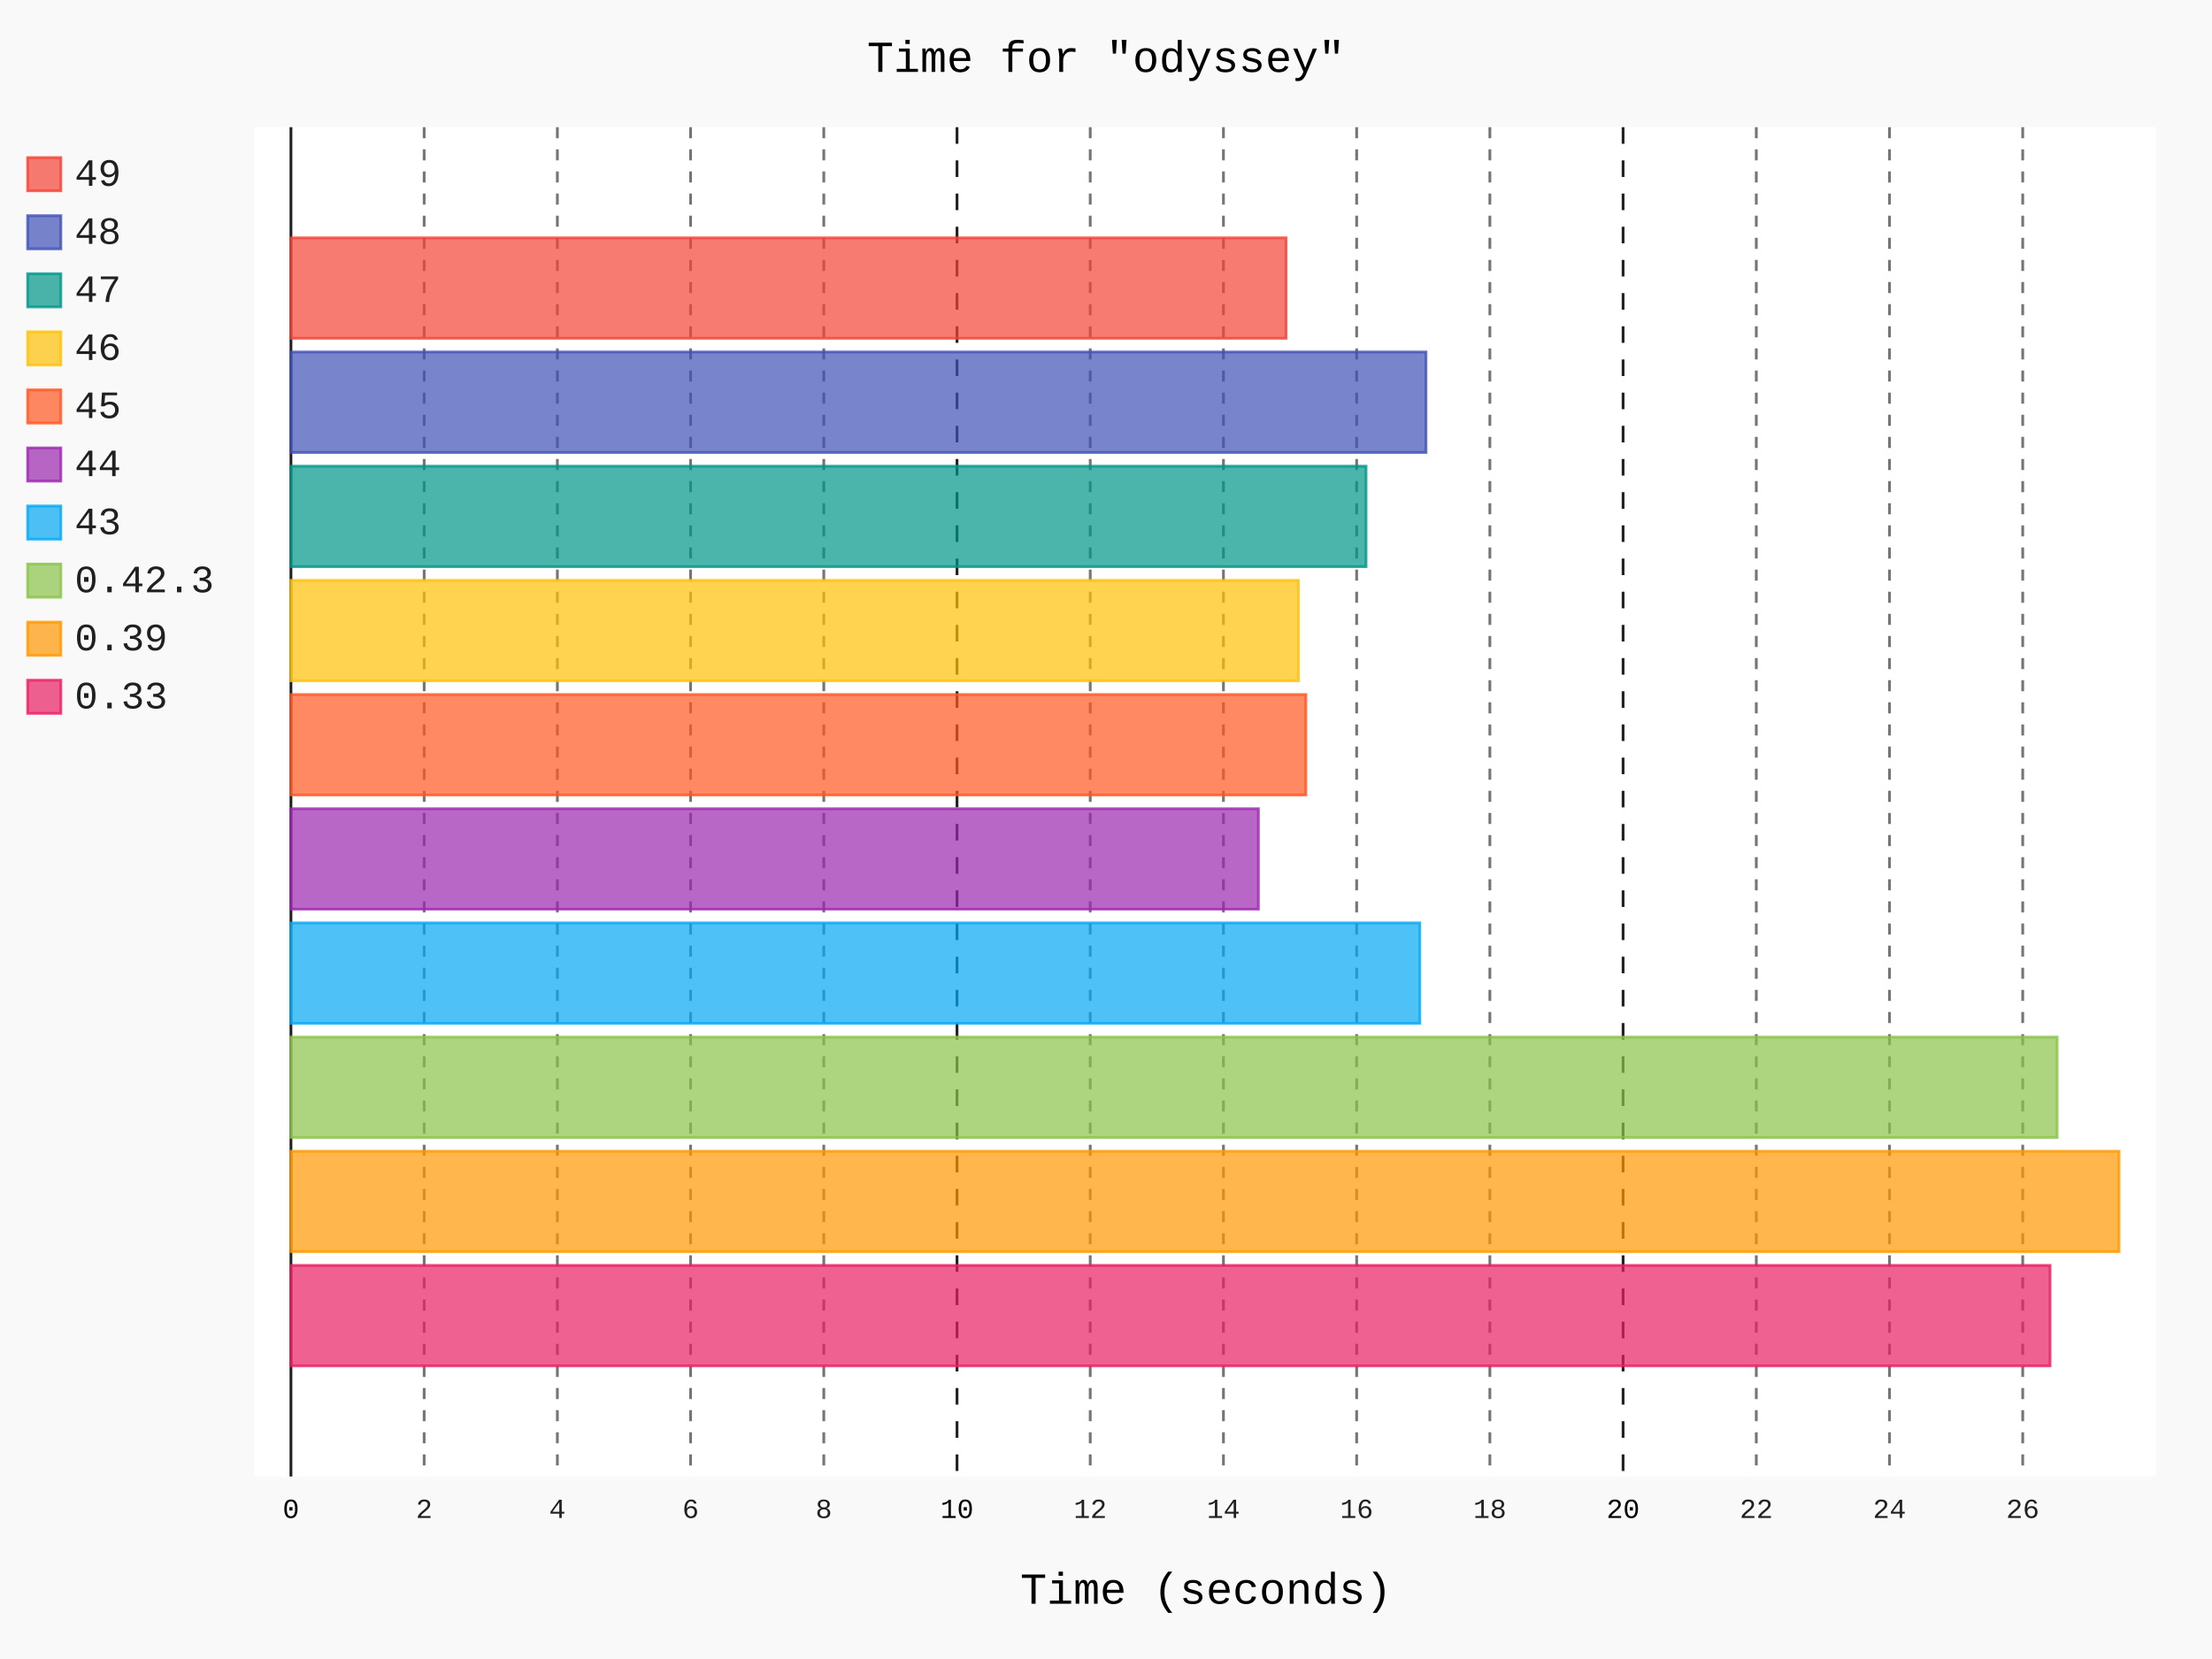
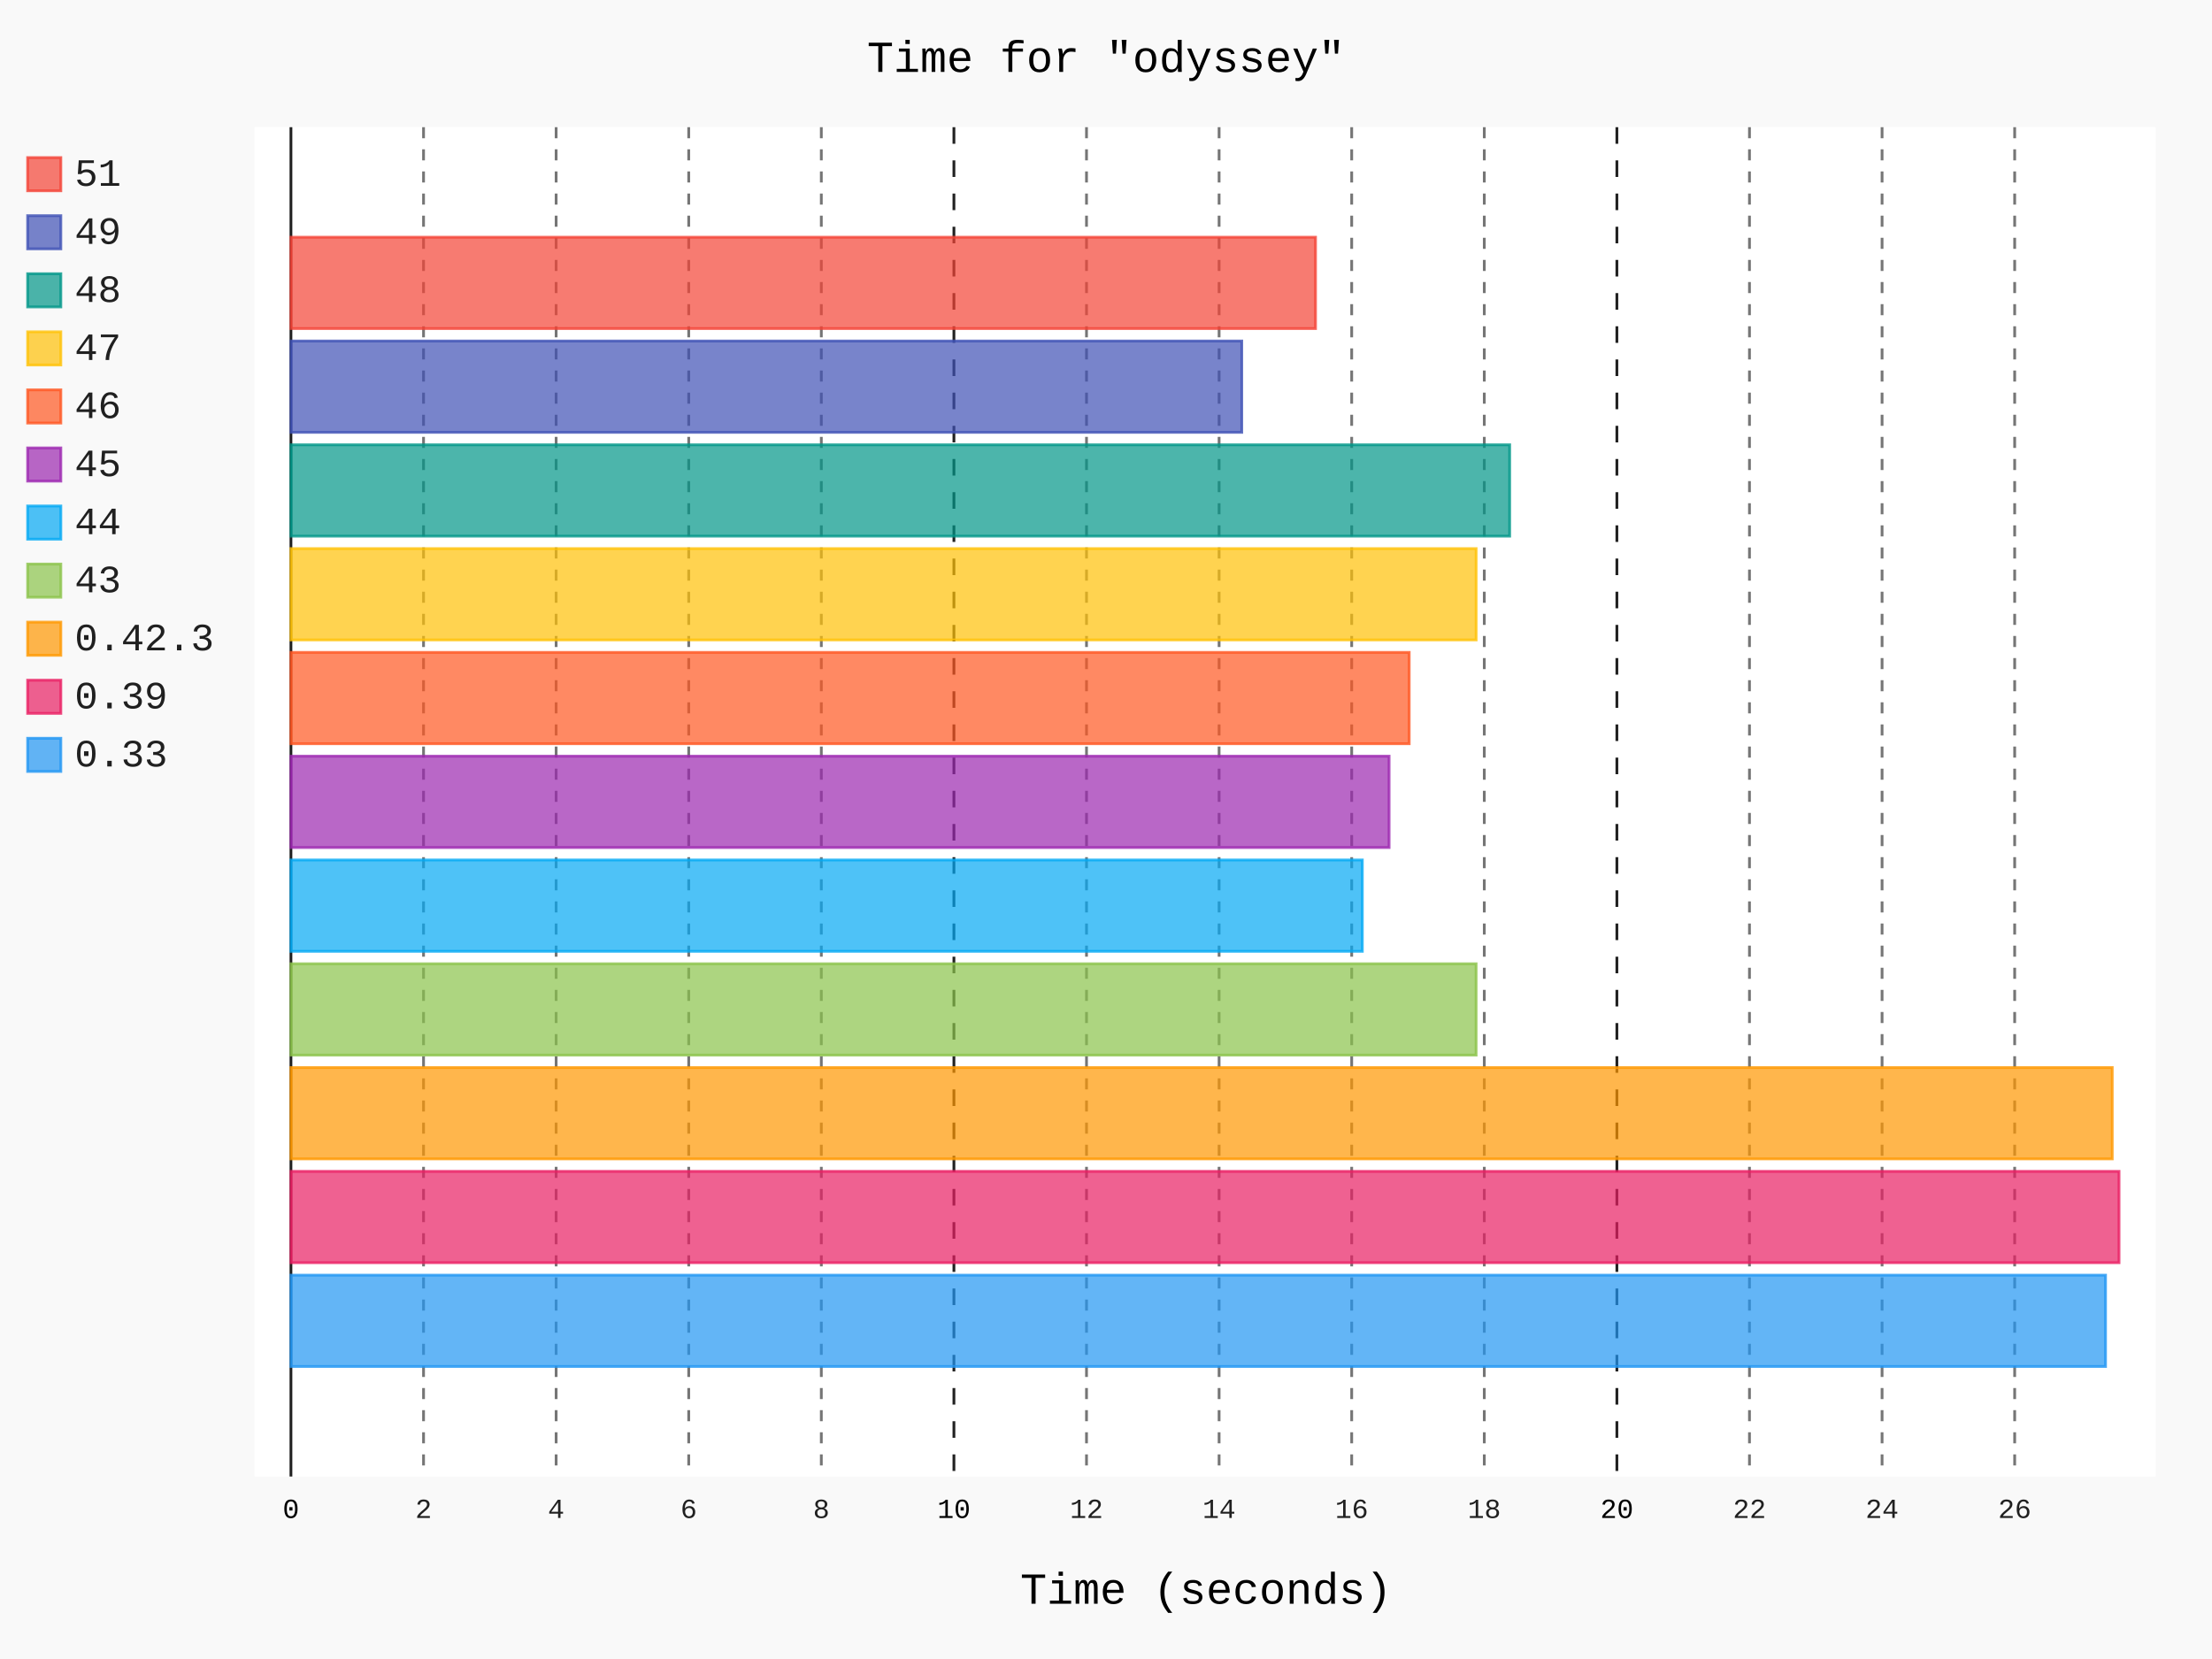
- <svg xmlns="http://www.w3.org/2000/svg" class="pygal-chart" id="chart-71694559-595c-445f-b195-6b441e346241" viewBox="0 0 800 600">
+ <svg xmlns="http://www.w3.org/2000/svg" class="pygal-chart" id="chart-e69bf651-3a23-4baa-92ed-05dcbec766d1" viewBox="0 0 800 600">
  <defs>
-     <style type="text/css">#chart-71694559-595c-445f-b195-6b441e346241{-webkit-user-select:none;-webkit-font-smoothing:antialiased;font-family:Consolas,"Liberation Mono",Menlo,Courier,monospace}#chart-71694559-595c-445f-b195-6b441e346241 .title{font-family:Consolas,"Liberation Mono",Menlo,Courier,monospace;font-size:16px}#chart-71694559-595c-445f-b195-6b441e346241 .legends .legend text{font-family:Consolas,"Liberation Mono",Menlo,Courier,monospace;font-size:14px}#chart-71694559-595c-445f-b195-6b441e346241 .axis text{font-family:Consolas,"Liberation Mono",Menlo,Courier,monospace;font-size:10px}#chart-71694559-595c-445f-b195-6b441e346241 .axis text.major{font-family:Consolas,"Liberation Mono",Menlo,Courier,monospace;font-size:10px}#chart-71694559-595c-445f-b195-6b441e346241 .text-overlay text.value{font-family:Consolas,"Liberation Mono",Menlo,Courier,monospace;font-size:16px}#chart-71694559-595c-445f-b195-6b441e346241 .text-overlay text.label{font-family:Consolas,"Liberation Mono",Menlo,Courier,monospace;font-size:10px}#chart-71694559-595c-445f-b195-6b441e346241 .tooltip{font-family:Consolas,"Liberation Mono",Menlo,Courier,monospace;font-size:14px}#chart-71694559-595c-445f-b195-6b441e346241 text.no_data{font-family:Consolas,"Liberation Mono",Menlo,Courier,monospace;font-size:64px}
- #chart-71694559-595c-445f-b195-6b441e346241{background-color:rgba(249,249,249,1)}#chart-71694559-595c-445f-b195-6b441e346241 path,#chart-71694559-595c-445f-b195-6b441e346241 line,#chart-71694559-595c-445f-b195-6b441e346241 rect,#chart-71694559-595c-445f-b195-6b441e346241 circle{-webkit-transition:150ms;-moz-transition:150ms;transition:150ms}#chart-71694559-595c-445f-b195-6b441e346241 .graph &gt; .background{fill:rgba(249,249,249,1)}#chart-71694559-595c-445f-b195-6b441e346241 .plot &gt; .background{fill:rgba(255,255,255,1)}#chart-71694559-595c-445f-b195-6b441e346241 .graph{fill:rgba(0,0,0,.87)}#chart-71694559-595c-445f-b195-6b441e346241 text.no_data{fill:rgba(0,0,0,1)}#chart-71694559-595c-445f-b195-6b441e346241 .title{fill:rgba(0,0,0,1)}#chart-71694559-595c-445f-b195-6b441e346241 .legends .legend text{fill:rgba(0,0,0,.87)}#chart-71694559-595c-445f-b195-6b441e346241 .legends .legend:hover text{fill:rgba(0,0,0,1)}#chart-71694559-595c-445f-b195-6b441e346241 .axis .line{stroke:rgba(0,0,0,1)}#chart-71694559-595c-445f-b195-6b441e346241 .axis .guide.line{stroke:rgba(0,0,0,.54)}#chart-71694559-595c-445f-b195-6b441e346241 .axis .major.line{stroke:rgba(0,0,0,.87)}#chart-71694559-595c-445f-b195-6b441e346241 .axis text.major{fill:rgba(0,0,0,1)}#chart-71694559-595c-445f-b195-6b441e346241 .axis.y .guides:hover .guide.line,#chart-71694559-595c-445f-b195-6b441e346241 .line-graph .axis.x .guides:hover .guide.line,#chart-71694559-595c-445f-b195-6b441e346241 .stackedline-graph .axis.x .guides:hover .guide.line,#chart-71694559-595c-445f-b195-6b441e346241 .xy-graph .axis.x .guides:hover .guide.line{stroke:rgba(0,0,0,1)}#chart-71694559-595c-445f-b195-6b441e346241 .axis .guides:hover text{fill:rgba(0,0,0,1)}#chart-71694559-595c-445f-b195-6b441e346241 .reactive{fill-opacity:.7;stroke-opacity:.8}#chart-71694559-595c-445f-b195-6b441e346241 .ci{stroke:rgba(0,0,0,.87)}#chart-71694559-595c-445f-b195-6b441e346241 .reactive.active,#chart-71694559-595c-445f-b195-6b441e346241 .active .reactive{fill-opacity:.8;stroke-opacity:.9;stroke-width:4}#chart-71694559-595c-445f-b195-6b441e346241 .ci .reactive.active{stroke-width:1.5}#chart-71694559-595c-445f-b195-6b441e346241 .series text{fill:rgba(0,0,0,1)}#chart-71694559-595c-445f-b195-6b441e346241 .tooltip rect{fill:rgba(255,255,255,1);stroke:rgba(0,0,0,1);-webkit-transition:opacity 150ms;-moz-transition:opacity 150ms;transition:opacity 150ms}#chart-71694559-595c-445f-b195-6b441e346241 .tooltip .label{fill:rgba(0,0,0,.87)}#chart-71694559-595c-445f-b195-6b441e346241 .tooltip .label{fill:rgba(0,0,0,.87)}#chart-71694559-595c-445f-b195-6b441e346241 .tooltip .legend{font-size:.8em;fill:rgba(0,0,0,.54)}#chart-71694559-595c-445f-b195-6b441e346241 .tooltip .x_label{font-size:.6em;fill:rgba(0,0,0,1)}#chart-71694559-595c-445f-b195-6b441e346241 .tooltip .xlink{font-size:.5em;text-decoration:underline}#chart-71694559-595c-445f-b195-6b441e346241 .tooltip .value{font-size:1.5em}#chart-71694559-595c-445f-b195-6b441e346241 .bound{font-size:.5em}#chart-71694559-595c-445f-b195-6b441e346241 .max-value{font-size:.75em;fill:rgba(0,0,0,.54)}#chart-71694559-595c-445f-b195-6b441e346241 .map-element{fill:rgba(255,255,255,1);stroke:rgba(0,0,0,.54) !important}#chart-71694559-595c-445f-b195-6b441e346241 .map-element .reactive{fill-opacity:inherit;stroke-opacity:inherit}#chart-71694559-595c-445f-b195-6b441e346241 .color-0,#chart-71694559-595c-445f-b195-6b441e346241 .color-0 a:visited{stroke:#F44336;fill:#F44336}#chart-71694559-595c-445f-b195-6b441e346241 .color-1,#chart-71694559-595c-445f-b195-6b441e346241 .color-1 a:visited{stroke:#3F51B5;fill:#3F51B5}#chart-71694559-595c-445f-b195-6b441e346241 .color-2,#chart-71694559-595c-445f-b195-6b441e346241 .color-2 a:visited{stroke:#009688;fill:#009688}#chart-71694559-595c-445f-b195-6b441e346241 .color-3,#chart-71694559-595c-445f-b195-6b441e346241 .color-3 a:visited{stroke:#FFC107;fill:#FFC107}#chart-71694559-595c-445f-b195-6b441e346241 .color-4,#chart-71694559-595c-445f-b195-6b441e346241 .color-4 a:visited{stroke:#FF5722;fill:#FF5722}#chart-71694559-595c-445f-b195-6b441e346241 .color-5,#chart-71694559-595c-445f-b195-6b441e346241 .color-5 a:visited{stroke:#9C27B0;fill:#9C27B0}#chart-71694559-595c-445f-b195-6b441e346241 .color-6,#chart-71694559-595c-445f-b195-6b441e346241 .color-6 a:visited{stroke:#03A9F4;fill:#03A9F4}#chart-71694559-595c-445f-b195-6b441e346241 .color-7,#chart-71694559-595c-445f-b195-6b441e346241 .color-7 a:visited{stroke:#8BC34A;fill:#8BC34A}#chart-71694559-595c-445f-b195-6b441e346241 .color-8,#chart-71694559-595c-445f-b195-6b441e346241 .color-8 a:visited{stroke:#FF9800;fill:#FF9800}#chart-71694559-595c-445f-b195-6b441e346241 .color-9,#chart-71694559-595c-445f-b195-6b441e346241 .color-9 a:visited{stroke:#E91E63;fill:#E91E63}#chart-71694559-595c-445f-b195-6b441e346241 .text-overlay .color-0 text{fill:black}#chart-71694559-595c-445f-b195-6b441e346241 .text-overlay .color-1 text{fill:black}#chart-71694559-595c-445f-b195-6b441e346241 .text-overlay .color-2 text{fill:black}#chart-71694559-595c-445f-b195-6b441e346241 .text-overlay .color-3 text{fill:black}#chart-71694559-595c-445f-b195-6b441e346241 .text-overlay .color-4 text{fill:black}#chart-71694559-595c-445f-b195-6b441e346241 .text-overlay .color-5 text{fill:black}#chart-71694559-595c-445f-b195-6b441e346241 .text-overlay .color-6 text{fill:black}#chart-71694559-595c-445f-b195-6b441e346241 .text-overlay .color-7 text{fill:black}#chart-71694559-595c-445f-b195-6b441e346241 .text-overlay .color-8 text{fill:black}#chart-71694559-595c-445f-b195-6b441e346241 .text-overlay .color-9 text{fill:black}
- #chart-71694559-595c-445f-b195-6b441e346241 text.no_data{text-anchor:middle}#chart-71694559-595c-445f-b195-6b441e346241 .guide.line{fill:none}#chart-71694559-595c-445f-b195-6b441e346241 .centered{text-anchor:middle}#chart-71694559-595c-445f-b195-6b441e346241 .title{text-anchor:middle}#chart-71694559-595c-445f-b195-6b441e346241 .legends .legend text{fill-opacity:1}#chart-71694559-595c-445f-b195-6b441e346241 .axis.x text{text-anchor:middle}#chart-71694559-595c-445f-b195-6b441e346241 .axis.x:not(.web) text[transform]{text-anchor:start}#chart-71694559-595c-445f-b195-6b441e346241 .axis.x:not(.web) text[transform].backwards{text-anchor:end}#chart-71694559-595c-445f-b195-6b441e346241 .axis.y text{text-anchor:end}#chart-71694559-595c-445f-b195-6b441e346241 .axis.y text[transform].backwards{text-anchor:start}#chart-71694559-595c-445f-b195-6b441e346241 .axis.y2 text{text-anchor:start}#chart-71694559-595c-445f-b195-6b441e346241 .axis.y2 text[transform].backwards{text-anchor:end}#chart-71694559-595c-445f-b195-6b441e346241 .axis .guide.line{stroke-dasharray:4,4}#chart-71694559-595c-445f-b195-6b441e346241 .axis .major.guide.line{stroke-dasharray:6,6}#chart-71694559-595c-445f-b195-6b441e346241 .horizontal .axis.y .guide.line,#chart-71694559-595c-445f-b195-6b441e346241 .horizontal .axis.y2 .guide.line,#chart-71694559-595c-445f-b195-6b441e346241 .vertical .axis.x .guide.line{opacity:0}#chart-71694559-595c-445f-b195-6b441e346241 .horizontal .axis.always_show .guide.line,#chart-71694559-595c-445f-b195-6b441e346241 .vertical .axis.always_show .guide.line{opacity:1 !important}#chart-71694559-595c-445f-b195-6b441e346241 .axis.y .guides:hover .guide.line,#chart-71694559-595c-445f-b195-6b441e346241 .axis.y2 .guides:hover .guide.line,#chart-71694559-595c-445f-b195-6b441e346241 .axis.x .guides:hover .guide.line{opacity:1}#chart-71694559-595c-445f-b195-6b441e346241 .axis .guides:hover text{opacity:1}#chart-71694559-595c-445f-b195-6b441e346241 .nofill{fill:none}#chart-71694559-595c-445f-b195-6b441e346241 .subtle-fill{fill-opacity:.2}#chart-71694559-595c-445f-b195-6b441e346241 .dot{stroke-width:1px;fill-opacity:1}#chart-71694559-595c-445f-b195-6b441e346241 .dot.active{stroke-width:5px}#chart-71694559-595c-445f-b195-6b441e346241 .dot.negative{fill:transparent}#chart-71694559-595c-445f-b195-6b441e346241 text,#chart-71694559-595c-445f-b195-6b441e346241 tspan{stroke:none !important}#chart-71694559-595c-445f-b195-6b441e346241 .series text.active{opacity:1}#chart-71694559-595c-445f-b195-6b441e346241 .tooltip rect{fill-opacity:.95;stroke-width:.5}#chart-71694559-595c-445f-b195-6b441e346241 .tooltip text{fill-opacity:1}#chart-71694559-595c-445f-b195-6b441e346241 .showable{visibility:hidden}#chart-71694559-595c-445f-b195-6b441e346241 .showable.shown{visibility:visible}#chart-71694559-595c-445f-b195-6b441e346241 .gauge-background{fill:rgba(229,229,229,1);stroke:none}#chart-71694559-595c-445f-b195-6b441e346241 .bg-lines{stroke:rgba(249,249,249,1);stroke-width:2px}</style>
+     <style type="text/css">#chart-e69bf651-3a23-4baa-92ed-05dcbec766d1{-webkit-user-select:none;-webkit-font-smoothing:antialiased;font-family:Consolas,"Liberation Mono",Menlo,Courier,monospace}#chart-e69bf651-3a23-4baa-92ed-05dcbec766d1 .title{font-family:Consolas,"Liberation Mono",Menlo,Courier,monospace;font-size:16px}#chart-e69bf651-3a23-4baa-92ed-05dcbec766d1 .legends .legend text{font-family:Consolas,"Liberation Mono",Menlo,Courier,monospace;font-size:14px}#chart-e69bf651-3a23-4baa-92ed-05dcbec766d1 .axis text{font-family:Consolas,"Liberation Mono",Menlo,Courier,monospace;font-size:10px}#chart-e69bf651-3a23-4baa-92ed-05dcbec766d1 .axis text.major{font-family:Consolas,"Liberation Mono",Menlo,Courier,monospace;font-size:10px}#chart-e69bf651-3a23-4baa-92ed-05dcbec766d1 .text-overlay text.value{font-family:Consolas,"Liberation Mono",Menlo,Courier,monospace;font-size:16px}#chart-e69bf651-3a23-4baa-92ed-05dcbec766d1 .text-overlay text.label{font-family:Consolas,"Liberation Mono",Menlo,Courier,monospace;font-size:10px}#chart-e69bf651-3a23-4baa-92ed-05dcbec766d1 .tooltip{font-family:Consolas,"Liberation Mono",Menlo,Courier,monospace;font-size:14px}#chart-e69bf651-3a23-4baa-92ed-05dcbec766d1 text.no_data{font-family:Consolas,"Liberation Mono",Menlo,Courier,monospace;font-size:64px}
+ #chart-e69bf651-3a23-4baa-92ed-05dcbec766d1{background-color:rgba(249,249,249,1)}#chart-e69bf651-3a23-4baa-92ed-05dcbec766d1 path,#chart-e69bf651-3a23-4baa-92ed-05dcbec766d1 line,#chart-e69bf651-3a23-4baa-92ed-05dcbec766d1 rect,#chart-e69bf651-3a23-4baa-92ed-05dcbec766d1 circle{-webkit-transition:150ms;-moz-transition:150ms;transition:150ms}#chart-e69bf651-3a23-4baa-92ed-05dcbec766d1 .graph &gt; .background{fill:rgba(249,249,249,1)}#chart-e69bf651-3a23-4baa-92ed-05dcbec766d1 .plot &gt; .background{fill:rgba(255,255,255,1)}#chart-e69bf651-3a23-4baa-92ed-05dcbec766d1 .graph{fill:rgba(0,0,0,.87)}#chart-e69bf651-3a23-4baa-92ed-05dcbec766d1 text.no_data{fill:rgba(0,0,0,1)}#chart-e69bf651-3a23-4baa-92ed-05dcbec766d1 .title{fill:rgba(0,0,0,1)}#chart-e69bf651-3a23-4baa-92ed-05dcbec766d1 .legends .legend text{fill:rgba(0,0,0,.87)}#chart-e69bf651-3a23-4baa-92ed-05dcbec766d1 .legends .legend:hover text{fill:rgba(0,0,0,1)}#chart-e69bf651-3a23-4baa-92ed-05dcbec766d1 .axis .line{stroke:rgba(0,0,0,1)}#chart-e69bf651-3a23-4baa-92ed-05dcbec766d1 .axis .guide.line{stroke:rgba(0,0,0,.54)}#chart-e69bf651-3a23-4baa-92ed-05dcbec766d1 .axis .major.line{stroke:rgba(0,0,0,.87)}#chart-e69bf651-3a23-4baa-92ed-05dcbec766d1 .axis text.major{fill:rgba(0,0,0,1)}#chart-e69bf651-3a23-4baa-92ed-05dcbec766d1 .axis.y .guides:hover .guide.line,#chart-e69bf651-3a23-4baa-92ed-05dcbec766d1 .line-graph .axis.x .guides:hover .guide.line,#chart-e69bf651-3a23-4baa-92ed-05dcbec766d1 .stackedline-graph .axis.x .guides:hover .guide.line,#chart-e69bf651-3a23-4baa-92ed-05dcbec766d1 .xy-graph .axis.x .guides:hover .guide.line{stroke:rgba(0,0,0,1)}#chart-e69bf651-3a23-4baa-92ed-05dcbec766d1 .axis .guides:hover text{fill:rgba(0,0,0,1)}#chart-e69bf651-3a23-4baa-92ed-05dcbec766d1 .reactive{fill-opacity:.7;stroke-opacity:.8}#chart-e69bf651-3a23-4baa-92ed-05dcbec766d1 .ci{stroke:rgba(0,0,0,.87)}#chart-e69bf651-3a23-4baa-92ed-05dcbec766d1 .reactive.active,#chart-e69bf651-3a23-4baa-92ed-05dcbec766d1 .active .reactive{fill-opacity:.8;stroke-opacity:.9;stroke-width:4}#chart-e69bf651-3a23-4baa-92ed-05dcbec766d1 .ci .reactive.active{stroke-width:1.5}#chart-e69bf651-3a23-4baa-92ed-05dcbec766d1 .series text{fill:rgba(0,0,0,1)}#chart-e69bf651-3a23-4baa-92ed-05dcbec766d1 .tooltip rect{fill:rgba(255,255,255,1);stroke:rgba(0,0,0,1);-webkit-transition:opacity 150ms;-moz-transition:opacity 150ms;transition:opacity 150ms}#chart-e69bf651-3a23-4baa-92ed-05dcbec766d1 .tooltip .label{fill:rgba(0,0,0,.87)}#chart-e69bf651-3a23-4baa-92ed-05dcbec766d1 .tooltip .label{fill:rgba(0,0,0,.87)}#chart-e69bf651-3a23-4baa-92ed-05dcbec766d1 .tooltip .legend{font-size:.8em;fill:rgba(0,0,0,.54)}#chart-e69bf651-3a23-4baa-92ed-05dcbec766d1 .tooltip .x_label{font-size:.6em;fill:rgba(0,0,0,1)}#chart-e69bf651-3a23-4baa-92ed-05dcbec766d1 .tooltip .xlink{font-size:.5em;text-decoration:underline}#chart-e69bf651-3a23-4baa-92ed-05dcbec766d1 .tooltip .value{font-size:1.5em}#chart-e69bf651-3a23-4baa-92ed-05dcbec766d1 .bound{font-size:.5em}#chart-e69bf651-3a23-4baa-92ed-05dcbec766d1 .max-value{font-size:.75em;fill:rgba(0,0,0,.54)}#chart-e69bf651-3a23-4baa-92ed-05dcbec766d1 .map-element{fill:rgba(255,255,255,1);stroke:rgba(0,0,0,.54) !important}#chart-e69bf651-3a23-4baa-92ed-05dcbec766d1 .map-element .reactive{fill-opacity:inherit;stroke-opacity:inherit}#chart-e69bf651-3a23-4baa-92ed-05dcbec766d1 .color-0,#chart-e69bf651-3a23-4baa-92ed-05dcbec766d1 .color-0 a:visited{stroke:#F44336;fill:#F44336}#chart-e69bf651-3a23-4baa-92ed-05dcbec766d1 .color-1,#chart-e69bf651-3a23-4baa-92ed-05dcbec766d1 .color-1 a:visited{stroke:#3F51B5;fill:#3F51B5}#chart-e69bf651-3a23-4baa-92ed-05dcbec766d1 .color-2,#chart-e69bf651-3a23-4baa-92ed-05dcbec766d1 .color-2 a:visited{stroke:#009688;fill:#009688}#chart-e69bf651-3a23-4baa-92ed-05dcbec766d1 .color-3,#chart-e69bf651-3a23-4baa-92ed-05dcbec766d1 .color-3 a:visited{stroke:#FFC107;fill:#FFC107}#chart-e69bf651-3a23-4baa-92ed-05dcbec766d1 .color-4,#chart-e69bf651-3a23-4baa-92ed-05dcbec766d1 .color-4 a:visited{stroke:#FF5722;fill:#FF5722}#chart-e69bf651-3a23-4baa-92ed-05dcbec766d1 .color-5,#chart-e69bf651-3a23-4baa-92ed-05dcbec766d1 .color-5 a:visited{stroke:#9C27B0;fill:#9C27B0}#chart-e69bf651-3a23-4baa-92ed-05dcbec766d1 .color-6,#chart-e69bf651-3a23-4baa-92ed-05dcbec766d1 .color-6 a:visited{stroke:#03A9F4;fill:#03A9F4}#chart-e69bf651-3a23-4baa-92ed-05dcbec766d1 .color-7,#chart-e69bf651-3a23-4baa-92ed-05dcbec766d1 .color-7 a:visited{stroke:#8BC34A;fill:#8BC34A}#chart-e69bf651-3a23-4baa-92ed-05dcbec766d1 .color-8,#chart-e69bf651-3a23-4baa-92ed-05dcbec766d1 .color-8 a:visited{stroke:#FF9800;fill:#FF9800}#chart-e69bf651-3a23-4baa-92ed-05dcbec766d1 .color-9,#chart-e69bf651-3a23-4baa-92ed-05dcbec766d1 .color-9 a:visited{stroke:#E91E63;fill:#E91E63}#chart-e69bf651-3a23-4baa-92ed-05dcbec766d1 .color-10,#chart-e69bf651-3a23-4baa-92ed-05dcbec766d1 .color-10 a:visited{stroke:#2196F3;fill:#2196F3}#chart-e69bf651-3a23-4baa-92ed-05dcbec766d1 .text-overlay .color-0 text{fill:black}#chart-e69bf651-3a23-4baa-92ed-05dcbec766d1 .text-overlay .color-1 text{fill:black}#chart-e69bf651-3a23-4baa-92ed-05dcbec766d1 .text-overlay .color-2 text{fill:black}#chart-e69bf651-3a23-4baa-92ed-05dcbec766d1 .text-overlay .color-3 text{fill:black}#chart-e69bf651-3a23-4baa-92ed-05dcbec766d1 .text-overlay .color-4 text{fill:black}#chart-e69bf651-3a23-4baa-92ed-05dcbec766d1 .text-overlay .color-5 text{fill:black}#chart-e69bf651-3a23-4baa-92ed-05dcbec766d1 .text-overlay .color-6 text{fill:black}#chart-e69bf651-3a23-4baa-92ed-05dcbec766d1 .text-overlay .color-7 text{fill:black}#chart-e69bf651-3a23-4baa-92ed-05dcbec766d1 .text-overlay .color-8 text{fill:black}#chart-e69bf651-3a23-4baa-92ed-05dcbec766d1 .text-overlay .color-9 text{fill:black}#chart-e69bf651-3a23-4baa-92ed-05dcbec766d1 .text-overlay .color-10 text{fill:black}
+ #chart-e69bf651-3a23-4baa-92ed-05dcbec766d1 text.no_data{text-anchor:middle}#chart-e69bf651-3a23-4baa-92ed-05dcbec766d1 .guide.line{fill:none}#chart-e69bf651-3a23-4baa-92ed-05dcbec766d1 .centered{text-anchor:middle}#chart-e69bf651-3a23-4baa-92ed-05dcbec766d1 .title{text-anchor:middle}#chart-e69bf651-3a23-4baa-92ed-05dcbec766d1 .legends .legend text{fill-opacity:1}#chart-e69bf651-3a23-4baa-92ed-05dcbec766d1 .axis.x text{text-anchor:middle}#chart-e69bf651-3a23-4baa-92ed-05dcbec766d1 .axis.x:not(.web) text[transform]{text-anchor:start}#chart-e69bf651-3a23-4baa-92ed-05dcbec766d1 .axis.x:not(.web) text[transform].backwards{text-anchor:end}#chart-e69bf651-3a23-4baa-92ed-05dcbec766d1 .axis.y text{text-anchor:end}#chart-e69bf651-3a23-4baa-92ed-05dcbec766d1 .axis.y text[transform].backwards{text-anchor:start}#chart-e69bf651-3a23-4baa-92ed-05dcbec766d1 .axis.y2 text{text-anchor:start}#chart-e69bf651-3a23-4baa-92ed-05dcbec766d1 .axis.y2 text[transform].backwards{text-anchor:end}#chart-e69bf651-3a23-4baa-92ed-05dcbec766d1 .axis .guide.line{stroke-dasharray:4,4}#chart-e69bf651-3a23-4baa-92ed-05dcbec766d1 .axis .major.guide.line{stroke-dasharray:6,6}#chart-e69bf651-3a23-4baa-92ed-05dcbec766d1 .horizontal .axis.y .guide.line,#chart-e69bf651-3a23-4baa-92ed-05dcbec766d1 .horizontal .axis.y2 .guide.line,#chart-e69bf651-3a23-4baa-92ed-05dcbec766d1 .vertical .axis.x .guide.line{opacity:0}#chart-e69bf651-3a23-4baa-92ed-05dcbec766d1 .horizontal .axis.always_show .guide.line,#chart-e69bf651-3a23-4baa-92ed-05dcbec766d1 .vertical .axis.always_show .guide.line{opacity:1 !important}#chart-e69bf651-3a23-4baa-92ed-05dcbec766d1 .axis.y .guides:hover .guide.line,#chart-e69bf651-3a23-4baa-92ed-05dcbec766d1 .axis.y2 .guides:hover .guide.line,#chart-e69bf651-3a23-4baa-92ed-05dcbec766d1 .axis.x .guides:hover .guide.line{opacity:1}#chart-e69bf651-3a23-4baa-92ed-05dcbec766d1 .axis .guides:hover text{opacity:1}#chart-e69bf651-3a23-4baa-92ed-05dcbec766d1 .nofill{fill:none}#chart-e69bf651-3a23-4baa-92ed-05dcbec766d1 .subtle-fill{fill-opacity:.2}#chart-e69bf651-3a23-4baa-92ed-05dcbec766d1 .dot{stroke-width:1px;fill-opacity:1}#chart-e69bf651-3a23-4baa-92ed-05dcbec766d1 .dot.active{stroke-width:5px}#chart-e69bf651-3a23-4baa-92ed-05dcbec766d1 .dot.negative{fill:transparent}#chart-e69bf651-3a23-4baa-92ed-05dcbec766d1 text,#chart-e69bf651-3a23-4baa-92ed-05dcbec766d1 tspan{stroke:none !important}#chart-e69bf651-3a23-4baa-92ed-05dcbec766d1 .series text.active{opacity:1}#chart-e69bf651-3a23-4baa-92ed-05dcbec766d1 .tooltip rect{fill-opacity:.95;stroke-width:.5}#chart-e69bf651-3a23-4baa-92ed-05dcbec766d1 .tooltip text{fill-opacity:1}#chart-e69bf651-3a23-4baa-92ed-05dcbec766d1 .showable{visibility:hidden}#chart-e69bf651-3a23-4baa-92ed-05dcbec766d1 .showable.shown{visibility:visible}#chart-e69bf651-3a23-4baa-92ed-05dcbec766d1 .gauge-background{fill:rgba(229,229,229,1);stroke:none}#chart-e69bf651-3a23-4baa-92ed-05dcbec766d1 .bg-lines{stroke:rgba(249,249,249,1);stroke-width:2px}</style>
  </defs>
  <g class="graph horizontalbar-graph horizontal">
    <rect class="background" height="600" width="800" x="0" y="0" />
    <g class="plot" transform="translate(92, 46)">
      <rect class="background" height="488" width="687.6" x="0" y="0" />
      <g class="axis x always_show">
        <g class="guides">
          <path class="axis major line" d="M13.223 0 v488" />
          <text class="major" x="13.223" y="503.0">0</text>
        </g>
        <g class="guides">
-           <path class="guide line" d="M61.402 0 v488" />
-           <text class="" x="61.402" y="503.0">2</text>
-         </g>
-         <g class="guides">
-           <path class="guide line" d="M109.58 0 v488" />
-           <text class="" x="109.58" y="503.0">4</text>
-         </g>
-         <g class="guides">
-           <path class="guide line" d="M157.759 0 v488" />
-           <text class="" x="157.759" y="503.0">6</text>
-         </g>
-         <g class="guides">
-           <path class="guide line" d="M205.938 0 v488" />
-           <text class="" x="205.938" y="503.0">8</text>
-         </g>
-         <g class="guides">
-           <path class="major guide line" d="M254.117 0 v488" />
-           <text class="major" x="254.117" y="503.0">10</text>
-         </g>
-         <g class="guides">
-           <path class="guide line" d="M302.295 0 v488" />
-           <text class="" x="302.295" y="503.0">12</text>
-         </g>
-         <g class="guides">
-           <path class="guide line" d="M350.474 0 v488" />
-           <text class="" x="350.474" y="503.0">14</text>
-         </g>
-         <g class="guides">
-           <path class="guide line" d="M398.653 0 v488" />
-           <text class="" x="398.653" y="503.0">16</text>
-         </g>
-         <g class="guides">
-           <path class="guide line" d="M446.831 0 v488" />
-           <text class="" x="446.831" y="503.0">18</text>
-         </g>
-         <g class="guides">
-           <path class="major guide line" d="M495.01 0 v488" />
-           <text class="major" x="495.01" y="503.0">20</text>
-         </g>
-         <g class="guides">
-           <path class="guide line" d="M543.189 0 v488" />
-           <text class="" x="543.189" y="503.0">22</text>
-         </g>
-         <g class="guides">
-           <path class="guide line" d="M591.367 0 v488" />
-           <text class="" x="591.367" y="503.0">24</text>
-         </g>
-         <g class="guides">
-           <path class="guide line" d="M639.546 0 v488" />
-           <text class="" x="639.546" y="503.0">26</text>
+           <path class="guide line" d="M61.178 0 v488" />
+           <text class="" x="61.178" y="503.0">2</text>
+         </g>
+         <g class="guides">
+           <path class="guide line" d="M109.132 0 v488" />
+           <text class="" x="109.132" y="503.0">4</text>
+         </g>
+         <g class="guides">
+           <path class="guide line" d="M157.087 0 v488" />
+           <text class="" x="157.087" y="503.0">6</text>
+         </g>
+         <g class="guides">
+           <path class="guide line" d="M205.041 0 v488" />
+           <text class="" x="205.041" y="503.0">8</text>
+         </g>
+         <g class="guides">
+           <path class="major guide line" d="M252.996 0 v488" />
+           <text class="major" x="252.996" y="503.0">10</text>
+         </g>
+         <g class="guides">
+           <path class="guide line" d="M300.95 0 v488" />
+           <text class="" x="300.95" y="503.0">12</text>
+         </g>
+         <g class="guides">
+           <path class="guide line" d="M348.905 0 v488" />
+           <text class="" x="348.905" y="503.0">14</text>
+         </g>
+         <g class="guides">
+           <path class="guide line" d="M396.859 0 v488" />
+           <text class="" x="396.859" y="503.0">16</text>
+         </g>
+         <g class="guides">
+           <path class="guide line" d="M444.814 0 v488" />
+           <text class="" x="444.814" y="503.0">18</text>
+         </g>
+         <g class="guides">
+           <path class="major guide line" d="M492.768 0 v488" />
+           <text class="major" x="492.768" y="503.0">20</text>
+         </g>
+         <g class="guides">
+           <path class="guide line" d="M540.723 0 v488" />
+           <text class="" x="540.723" y="503.0">22</text>
+         </g>
+         <g class="guides">
+           <path class="guide line" d="M588.677 0 v488" />
+           <text class="" x="588.677" y="503.0">24</text>
+         </g>
+         <g class="guides">
+           <path class="guide line" d="M636.632 0 v488" />
+           <text class="" x="636.632" y="503.0">26</text>
+         </g>
+       </g>
+       <g class="series serie-10 color-10">
+         <g class="bars">
+           <g class="bar">
+             <rect class="rect reactive tooltip-trigger" height="33.034" rx="0" ry="0" width="656.277" x="13.223" y="415.175" />
+           </g>
        </g>
      </g>
      <g class="series serie-9 color-9">
        <g class="bars">
          <g class="bar">
-             <rect class="rect reactive tooltip-trigger" height="36.337" rx="0" ry="0" width="636.209" x="13.223" y="411.647" />
+             <rect class="rect reactive tooltip-trigger" height="33.034" rx="0" ry="0" width="661.154" x="13.223" y="377.637" />
          </g>
        </g>
      </g>
      <g class="series serie-8 color-8">
        <g class="bars">
          <g class="bar">
-             <rect class="rect reactive tooltip-trigger" height="36.337" rx="0" ry="0" width="661.154" x="13.223" y="370.354" />
+             <rect class="rect reactive tooltip-trigger" height="33.034" rx="0" ry="0" width="658.696" x="13.223" y="340.098" />
          </g>
        </g>
      </g>
      <g class="series serie-7 color-7">
        <g class="bars">
          <g class="bar">
-             <rect class="rect reactive tooltip-trigger" height="36.337" rx="0" ry="0" width="638.768" x="13.223" y="329.062" />
+             <rect class="rect reactive tooltip-trigger" height="33.034" rx="0" ry="0" width="428.637" x="13.223" y="302.56" />
          </g>
        </g>
      </g>
      <g class="series serie-6 color-6">
        <g class="bars">
          <g class="bar">
-             <rect class="rect reactive tooltip-trigger" height="36.337" rx="0" ry="0" width="408.278" x="13.223" y="287.77" />
+             <rect class="rect reactive tooltip-trigger" height="33.034" rx="0" ry="0" width="387.473" x="13.223" y="265.022" />
          </g>
        </g>
      </g>
      <g class="series serie-5 color-5">
        <g class="bars">
          <g class="bar">
-             <rect class="rect reactive tooltip-trigger" height="36.337" rx="0" ry="0" width="349.893" x="13.223" y="246.478" />
+             <rect class="rect reactive tooltip-trigger" height="33.034" rx="0" ry="0" width="397.162" x="13.223" y="227.483" />
          </g>
        </g>
      </g>
      <g class="series serie-4 color-4">
        <g class="bars">
          <g class="bar">
-             <rect class="rect reactive tooltip-trigger" height="36.337" rx="0" ry="0" width="367.059" x="13.223" y="205.185" />
+             <rect class="rect reactive tooltip-trigger" height="33.034" rx="0" ry="0" width="404.432" x="13.223" y="189.945" />
          </g>
        </g>
      </g>
      <g class="series serie-3 color-3">
        <g class="bars">
          <g class="bar">
-             <rect class="rect reactive tooltip-trigger" height="36.337" rx="0" ry="0" width="364.354" x="13.223" y="163.893" />
+             <rect class="rect reactive tooltip-trigger" height="33.034" rx="0" ry="0" width="428.642" x="13.223" y="152.406" />
          </g>
        </g>
      </g>
      <g class="series serie-2 color-2">
        <g class="bars">
          <g class="bar">
-             <rect class="rect reactive tooltip-trigger" height="36.337" rx="0" ry="0" width="388.826" x="13.223" y="122.601" />
+             <rect class="rect reactive tooltip-trigger" height="33.034" rx="0" ry="0" width="440.772" x="13.223" y="114.868" />
          </g>
        </g>
      </g>
      <g class="series serie-1 color-1">
        <g class="bars">
          <g class="bar">
-             <rect class="rect reactive tooltip-trigger" height="36.337" rx="0" ry="0" width="410.507" x="13.223" y="81.308" />
+             <rect class="rect reactive tooltip-trigger" height="33.034" rx="0" ry="0" width="343.88" x="13.223" y="77.329" />
          </g>
        </g>
      </g>
      <g class="series serie-0 color-0">
        <g class="bars">
          <g class="bar">
-             <rect class="rect reactive tooltip-trigger" height="36.337" rx="0" ry="0" width="359.885" x="13.223" y="40.016" />
+             <rect class="rect reactive tooltip-trigger" height="33.034" rx="0" ry="0" width="370.552" x="13.223" y="39.791" />
          </g>
        </g>
      </g>
    </g>
    <g class="titles">
      <text class="title plot_title" x="400.0" y="26">Time for "odyssey"</text>
      <text class="title" x="436.2" y="580">Time (seconds)</text>
    </g>
    <g class="plot overlay" transform="translate(92, 46)">
+       <g class="series serie-10 color-10" />
      <g class="series serie-9 color-9" />
      <g class="series serie-8 color-8" />
      <g class="series serie-7 color-7" />
      <g class="series serie-6 color-6" />
      <g class="series serie-5 color-5" />
      <g class="series serie-4 color-4" />
      <g class="series serie-3 color-3" />
      <g class="series serie-2 color-2" />
      <g class="series serie-1 color-1" />
      <g class="series serie-0 color-0" />
    </g>
    <g class="plot text-overlay" transform="translate(92, 46)">
+       <g class="series serie-10 color-10" />
      <g class="series serie-9 color-9" />
      <g class="series serie-8 color-8" />
      <g class="series serie-7 color-7" />
      <g class="series serie-6 color-6" />
      <g class="series serie-5 color-5" />
      <g class="series serie-4 color-4" />
      <g class="series serie-3 color-3" />
      <g class="series serie-2 color-2" />
      <g class="series serie-1 color-1" />
      <g class="series serie-0 color-0" />
    </g>
    <g class="plot tooltip-overlay" transform="translate(92, 46)">
      <g class="tooltip" style="opacity: 0" transform="translate(0 0)">
        <rect class="tooltip-box" height="0" rx="0" ry="0" width="0" />
        <g class="text" />
      </g>
    </g>
    <g class="legends" transform="translate(10, 56)">
      <g class="legend reactive activate-serie" id="activate-serie-0">
        <rect class="color-0 reactive" height="12" width="12" x="0.0" y="1.0" />
-         <text x="17.0" y="11.2">49</text>
+         <text x="17.0" y="11.2">51</text>
      </g>
      <g class="legend reactive activate-serie" id="activate-serie-1">
        <rect class="color-1 reactive" height="12" width="12" x="0.0" y="22.0" />
-         <text x="17.0" y="32.2">48</text>
+         <text x="17.0" y="32.2">49</text>
      </g>
      <g class="legend reactive activate-serie" id="activate-serie-2">
        <rect class="color-2 reactive" height="12" width="12" x="0.0" y="43.0" />
-         <text x="17.0" y="53.2">47</text>
+         <text x="17.0" y="53.2">48</text>
      </g>
      <g class="legend reactive activate-serie" id="activate-serie-3">
        <rect class="color-3 reactive" height="12" width="12" x="0.0" y="64.0" />
-         <text x="17.0" y="74.2">46</text>
+         <text x="17.0" y="74.2">47</text>
      </g>
      <g class="legend reactive activate-serie" id="activate-serie-4">
        <rect class="color-4 reactive" height="12" width="12" x="0.0" y="85.0" />
-         <text x="17.0" y="95.2">45</text>
+         <text x="17.0" y="95.2">46</text>
      </g>
      <g class="legend reactive activate-serie" id="activate-serie-5">
        <rect class="color-5 reactive" height="12" width="12" x="0.0" y="106.0" />
-         <text x="17.0" y="116.2">44</text>
+         <text x="17.0" y="116.2">45</text>
      </g>
      <g class="legend reactive activate-serie" id="activate-serie-6">
        <rect class="color-6 reactive" height="12" width="12" x="0.0" y="127.0" />
-         <text x="17.0" y="137.2">43</text>
+         <text x="17.0" y="137.2">44</text>
      </g>
      <g class="legend reactive activate-serie" id="activate-serie-7">
        <rect class="color-7 reactive" height="12" width="12" x="0.0" y="148.0" />
-         <text x="17.0" y="158.2">0.42.3</text>
+         <text x="17.0" y="158.2">43</text>
      </g>
      <g class="legend reactive activate-serie" id="activate-serie-8">
        <rect class="color-8 reactive" height="12" width="12" x="0.0" y="169.0" />
-         <text x="17.0" y="179.2">0.39</text>
+         <text x="17.0" y="179.2">0.42.3</text>
      </g>
      <g class="legend reactive activate-serie" id="activate-serie-9">
        <rect class="color-9 reactive" height="12" width="12" x="0.0" y="190.0" />
-         <text x="17.0" y="200.2">0.33</text>
+         <text x="17.0" y="200.2">0.39</text>
+       </g>
+       <g class="legend reactive activate-serie" id="activate-serie-10">
+         <rect class="color-10 reactive" height="12" width="12" x="0.0" y="211.0" />
+         <text x="17.0" y="221.2">0.33</text>
      </g>
    </g>
    <g class="legends" transform="translate(790, 56)" />
  </g>
</svg>
